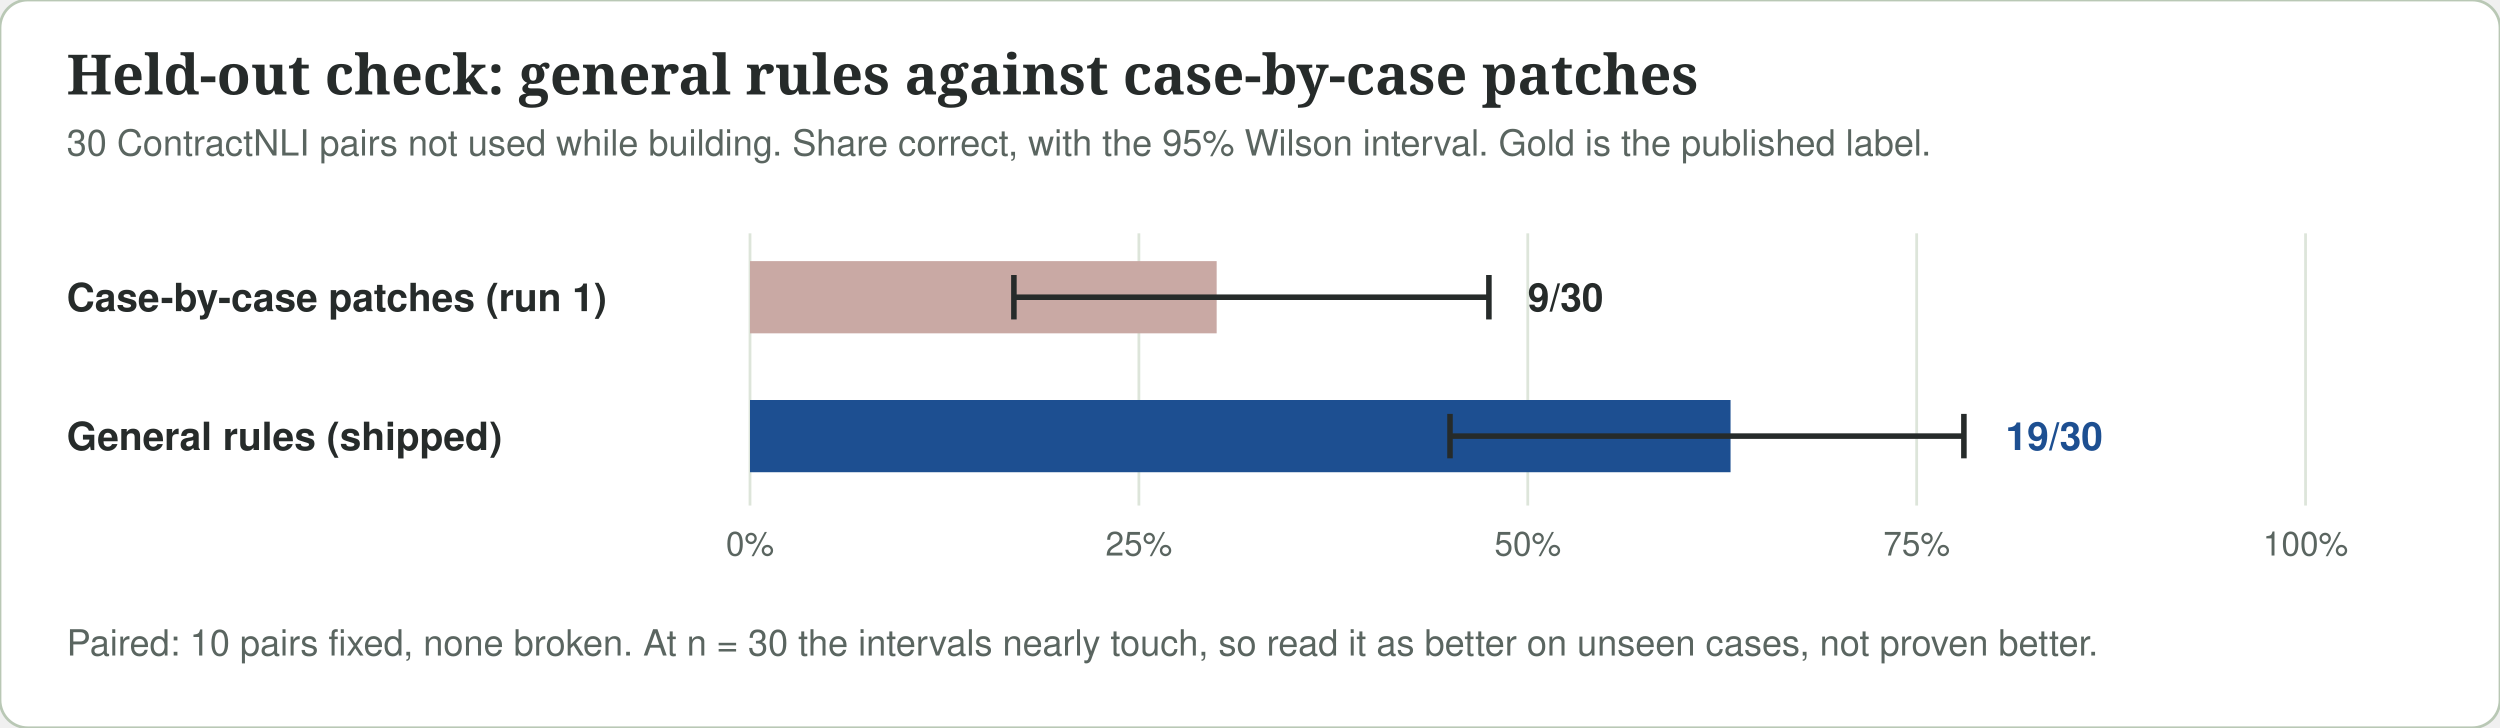
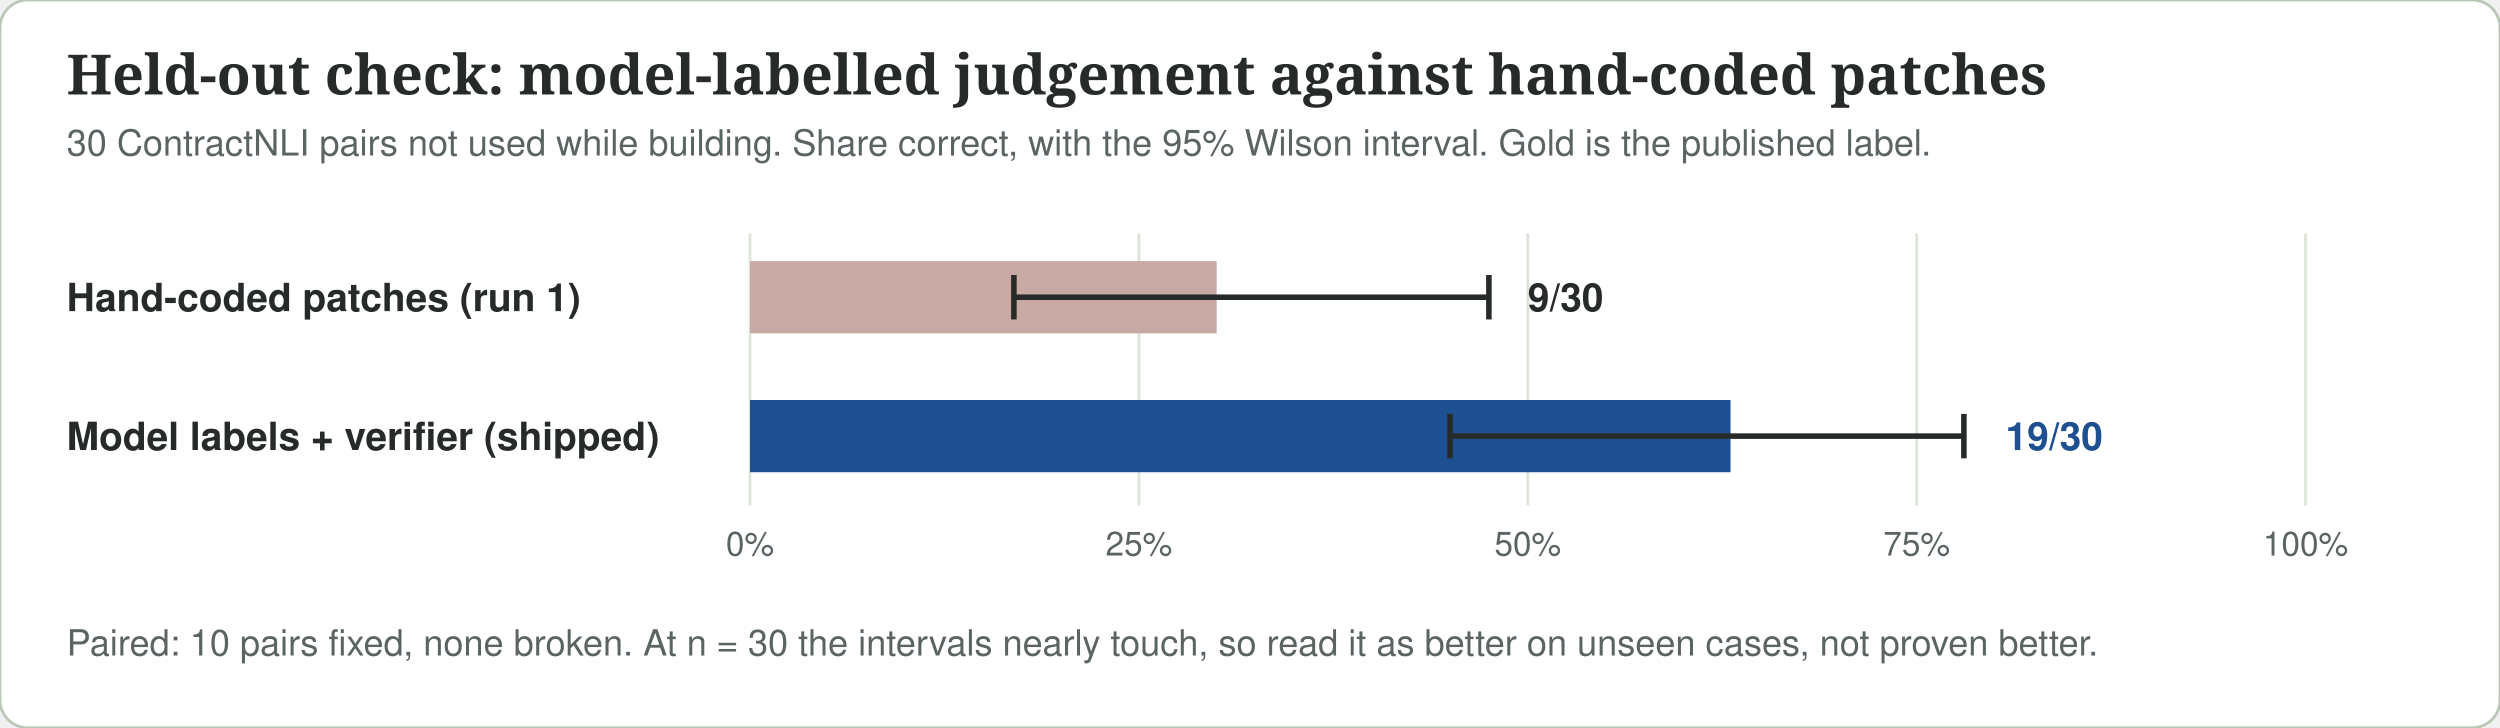
<svg xmlns="http://www.w3.org/2000/svg" viewBox="0 0 900 262" width="900" height="262" role="img" aria-label="Held-out check on 30 ContractNLI pairs: case-by-case patches 9 of 30 correct, general rules and a small schema 19 of 30, with 95 percent intervals">
  <rect width="900" height="262" rx="10" fill="#FFFFFF" stroke="#B9C8B5" />
-   <text x="24" y="34" font-family="Georgia, serif" font-size="20" fill="#262B2A" font-weight="700">Held-out check: general rules against case-by-case patches</text>
+   <text x="24" y="34" font-family="Georgia, serif" font-size="20" fill="#262B2A" font-weight="700">Held-out check: model-labelled judgement against hand-coded patches</text>
  <text x="24" y="56" font-family="Helvetica, Arial, sans-serif" font-size="13" fill="#5A6560">30 ContractNLI pairs not used while building. Share correct, with the 95% Wilson interval. Gold is the published label.</text>
  <g font-family="Helvetica, Arial, sans-serif" font-size="12" fill="#5A6560" text-anchor="middle">
    <line x1="270" y1="84" x2="270" y2="182" stroke="#DDE5DA" />
    <text x="270" y="200">0%</text>
    <line x1="410" y1="84" x2="410" y2="182" stroke="#DDE5DA" />
    <text x="410" y="200">25%</text>
    <line x1="550" y1="84" x2="550" y2="182" stroke="#DDE5DA" />
    <text x="550" y="200">50%</text>
    <line x1="690" y1="84" x2="690" y2="182" stroke="#DDE5DA" />
    <text x="690" y="200">75%</text>
    <line x1="830" y1="84" x2="830" y2="182" stroke="#DDE5DA" />
    <text x="830" y="200">100%</text>
  </g>
  <g font-family="Helvetica, Arial, sans-serif" font-size="14" fill="#262B2A">
-     <text x="24" y="112" font-weight="600">Case-by-case patches (run 1)</text>
+     <text x="24" y="112" font-weight="600">Hand-coded patches (run 1)</text>
    <rect x="270" y="94" width="168" height="26" fill="#C9A9A4" />
    <line x1="365" y1="107" x2="536" y2="107" stroke="#262B2A" stroke-width="2" />
    <line x1="365" y1="99" x2="365" y2="115" stroke="#262B2A" stroke-width="2" />
    <line x1="536" y1="99" x2="536" y2="115" stroke="#262B2A" stroke-width="2" />
    <text x="550" y="112" font-weight="700">9/30</text>
-     <text x="24" y="162" font-weight="600">General rules (shipped)</text>
+     <text x="24" y="162" font-weight="600">Model labels + verifier (shipped)</text>
    <rect x="270" y="144" width="353" height="26" fill="#1D4F91" />
    <line x1="522" y1="157" x2="707" y2="157" stroke="#262B2A" stroke-width="2" />
    <line x1="522" y1="149" x2="522" y2="165" stroke="#262B2A" stroke-width="2" />
    <line x1="707" y1="149" x2="707" y2="165" stroke="#262B2A" stroke-width="2" />
    <text x="722" y="162" font-weight="700" fill="#1D4F91">19/30</text>
  </g>
  <text x="24" y="236" font-family="Helvetica, Arial, sans-serif" font-size="13" fill="#5A6560">Paired: 10 pairs fixed, none broken. At n = 30 the intervals nearly touch, so read it as better on unseen cases, not proven better.</text>
</svg>
